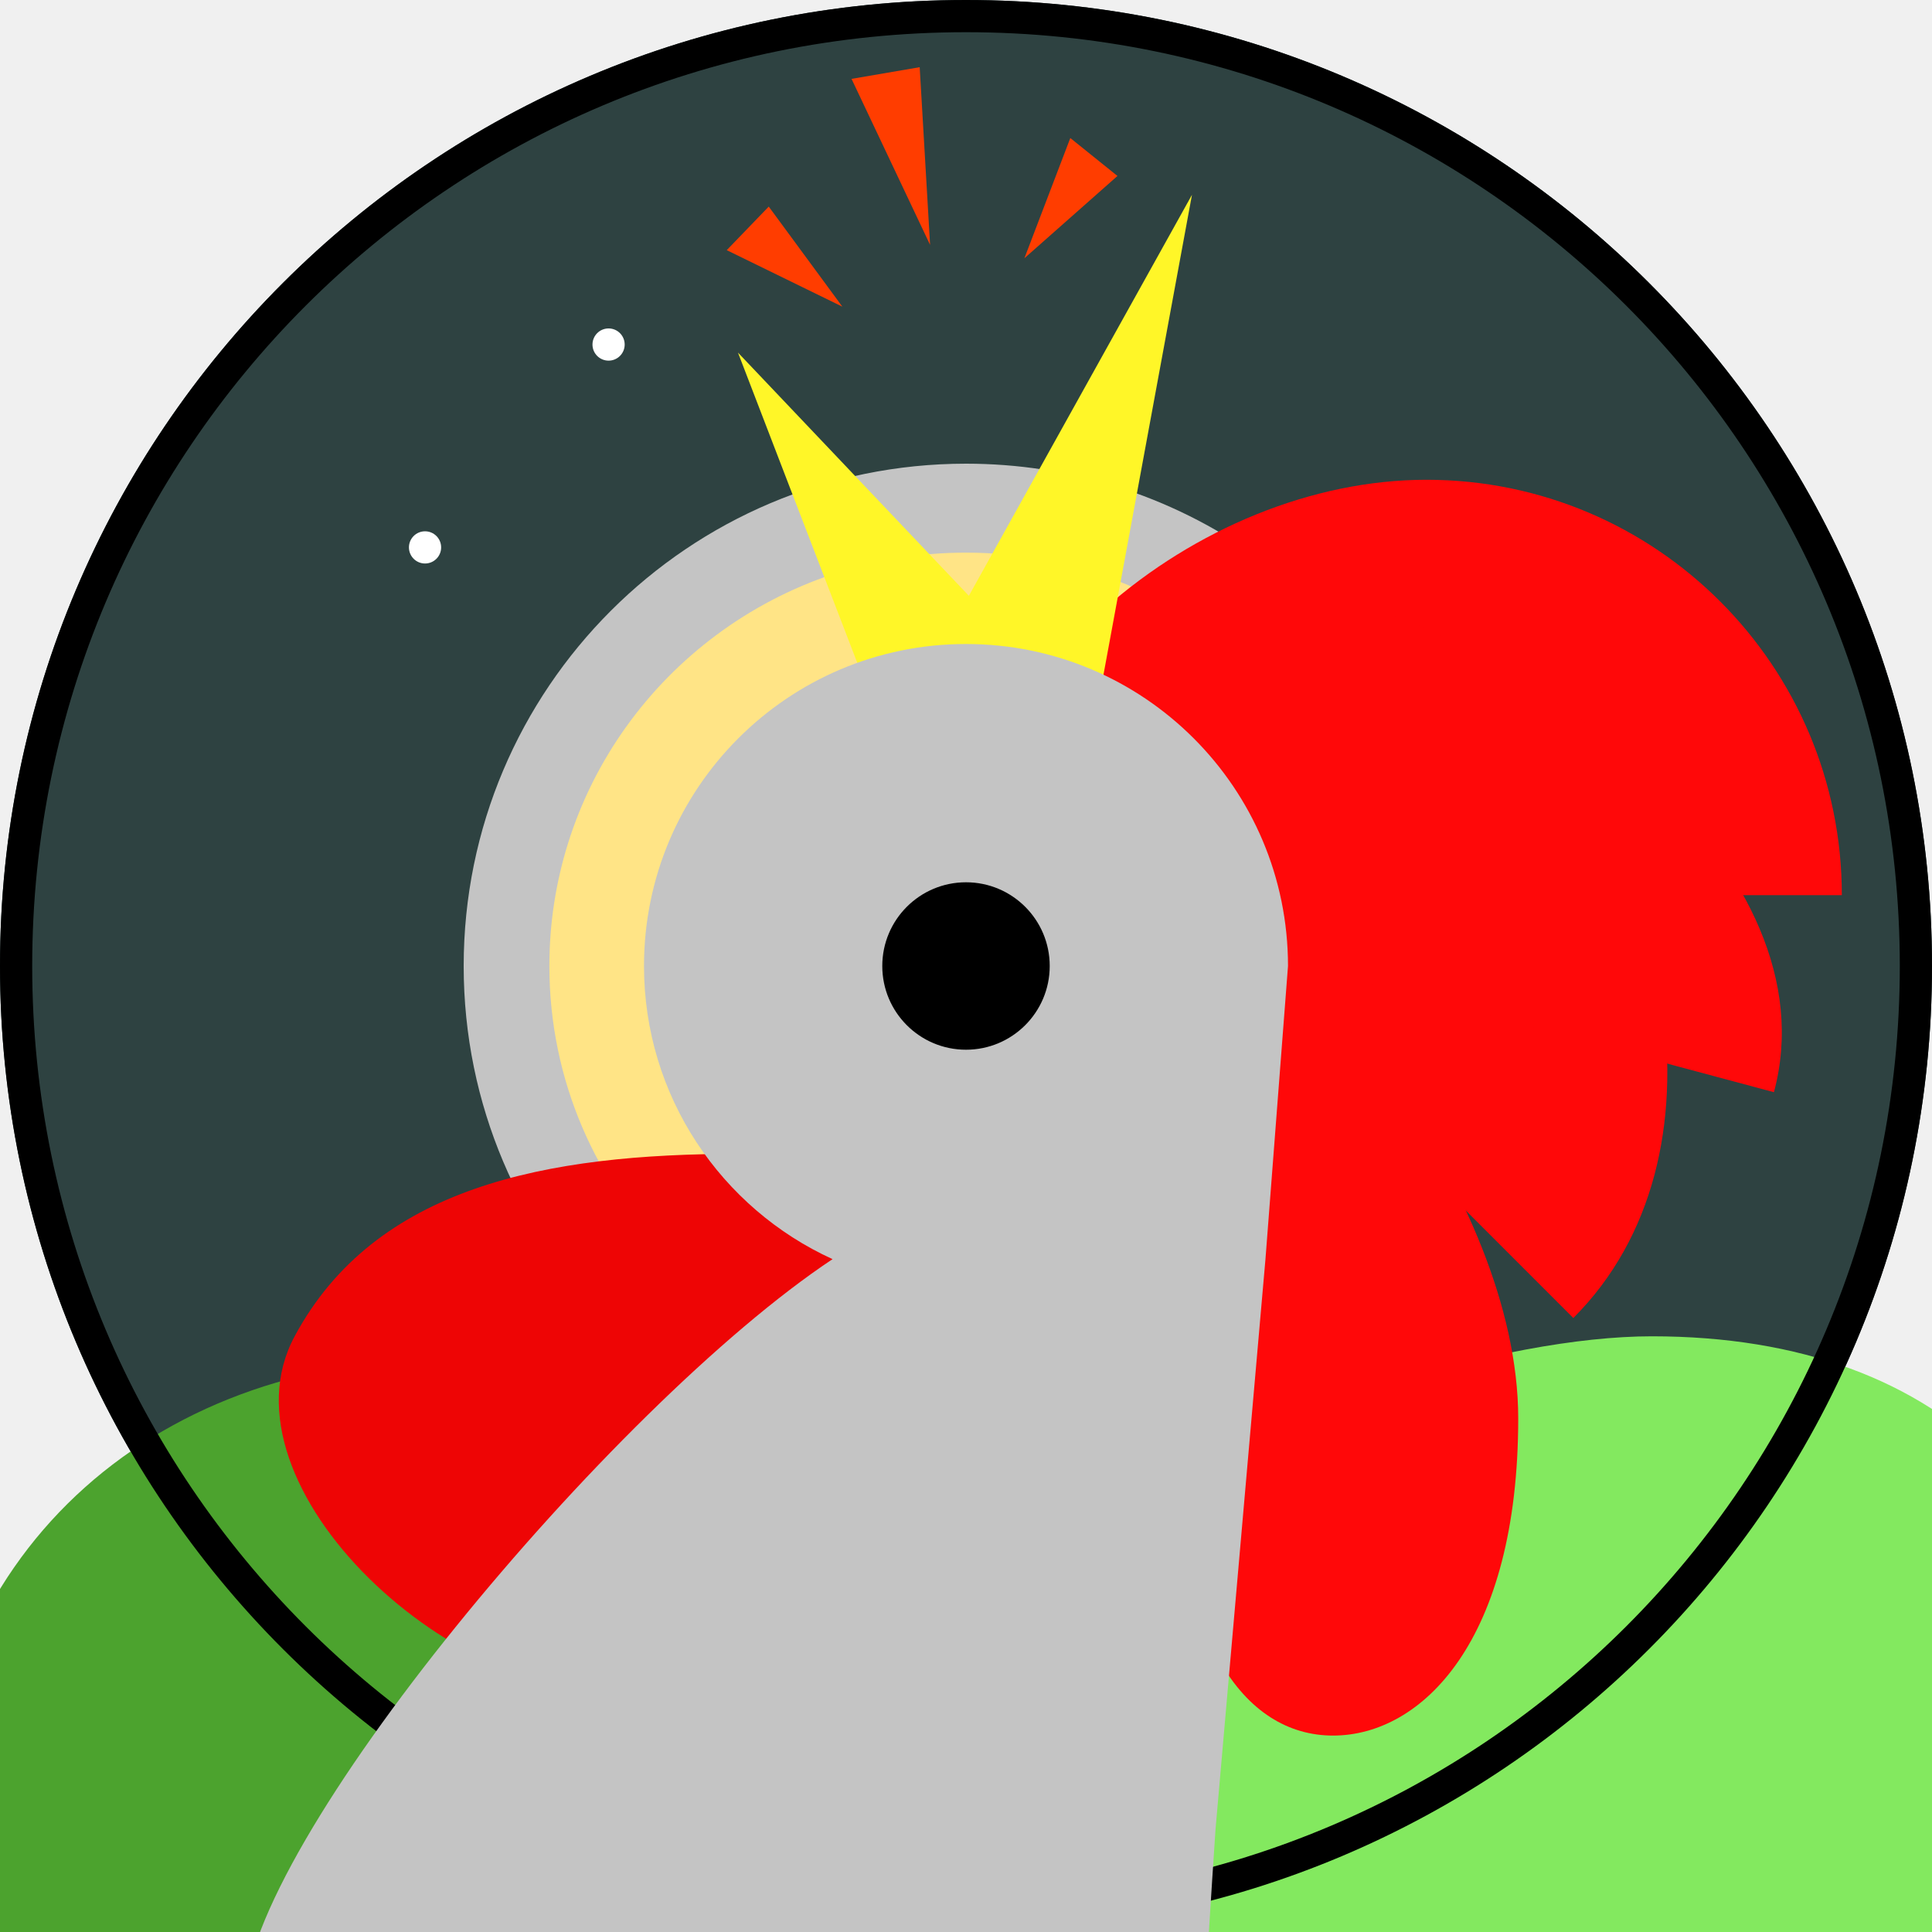
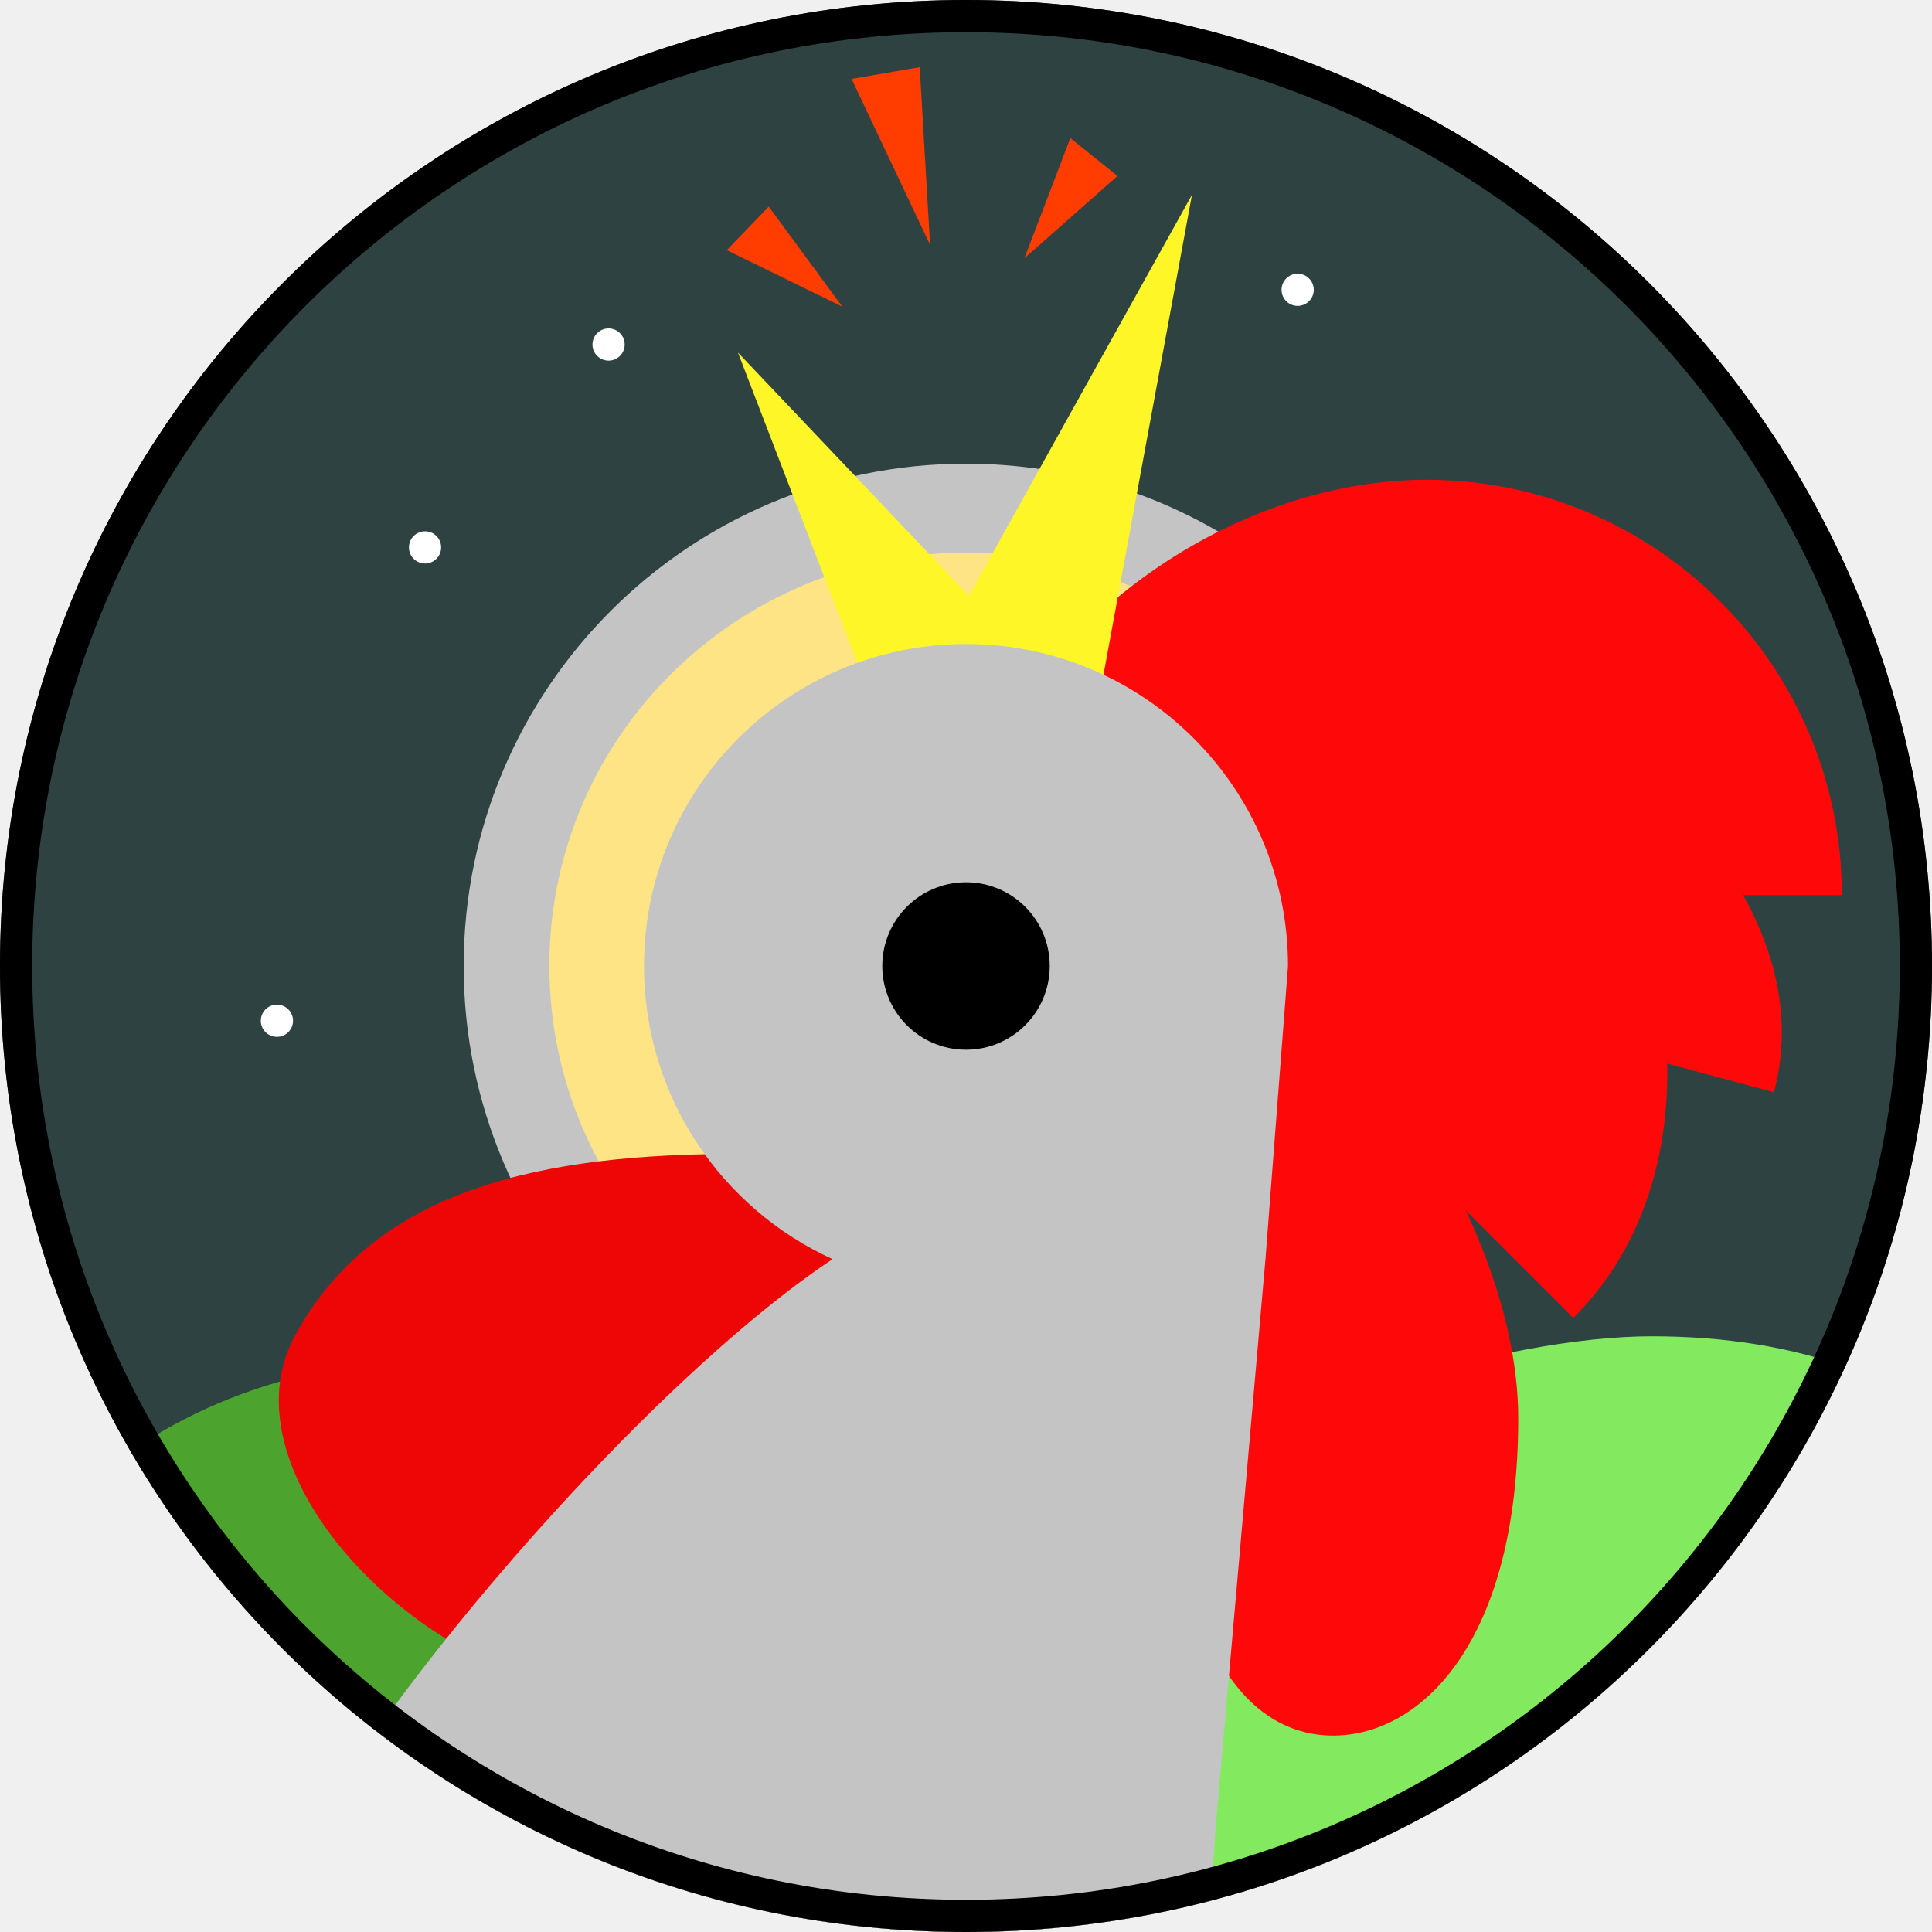
<svg xmlns="http://www.w3.org/2000/svg" class="scene" viewBox="0 0 600 600" fill="none">
-   <g>
+   <g clip-path="url(#backdrop-clip)">
    <circle class="scene__backdrop" cx="300" cy="300" r="300" fill="#2E4241" />
    <g class="scene__shooter-hold">
      <path class="scene__shooter" fill-rule="evenodd" clip-rule="evenodd" d="M305.97 243.608L300 363l-5.97-119.392a6 6 0 1111.94 0z" fill="url(#shooting-star-paint)" />
    </g>
-     <g class="scene__moon moon">
-       <path class="moon__body" d="M456 300c0 86.156-69.844 156-156 156s-156-69.844-156-156 69.844-156 156-156c16.178 0 31.78 2.463 46.453 7.033C409.923 170.804 456 230.021 456 300z" fill="#C4C4C4" />
-       <circle class="moon__crater moon__crater--dark" cx="207.092" cy="318.026" r="16.412" transform="rotate(6.943 207.092 318.026)" fill="#888" />
-       <circle class="moon__crater moon__crater--dark" cx="319.866" cy="391.278" r="22.88" transform="rotate(-98.782 319.866 391.278)" fill="#888" />
-       <circle class="moon__crater moon__crater--dark" cx="375.378" cy="243.744" r="22.88" transform="rotate(-35.273 375.378 243.744)" fill="#888" />
-       <circle class="moon__crater moon__crater--dark" cx="382.321" cy="289.814" r="32.587" transform="rotate(25.737 382.321 289.814)" fill="#888" />
-       <path class="moon__crater moon__crater--light" fill-rule="evenodd" clip-rule="evenodd" d="M207.582 301.551c8.219 1.754 13.883 9.529 12.847 18.031-1.034 8.494-8.384 14.678-16.773 14.422-8.219-1.754-13.882-9.528-12.847-18.031 1.034-8.494 8.384-14.678 16.773-14.422z" fill="#AEAEAE" />
-       <path class="moon__crater moon__crater--light" fill-rule="evenodd" clip-rule="evenodd" d="M297.571 396.833c-.745-11.687 7.546-22.219 19.344-24.041 11.793-1.822 22.872 5.71 25.693 17.071.746 11.688-7.546 22.219-19.343 24.041-11.793 1.822-22.872-5.71-25.694-17.071z" fill="#AEAEAE" />
-       <path class="moon__crater moon__crater--light" fill-rule="evenodd" clip-rule="evenodd" d="M360.462 226.268c10.128-5.88 23.252-3.157 30.145 6.589 6.891 9.742 5.092 23.018-3.817 30.611-10.129 5.88-23.252 3.157-30.146-6.589-6.891-9.742-5.092-23.018 3.818-30.611z" fill="#AEAEAE" />
-       <path class="moon__crater moon__crater--light" fill-rule="evenodd" clip-rule="evenodd" d="M393.804 259.173c14.311 8.56 19.974 26.786 12.592 42.098-7.381 15.312-25.167 22.234-40.778 16.37-14.311-8.56-19.974-26.786-12.592-42.098 7.381-15.312 25.167-22.234 40.778-16.37z" fill="#AEAEAE" />
+     <g class="scene__moon">
+       <g class="moon">
+         <path class="moon__body" d="M456 300c0 86.156-69.844 156-156 156s-156-69.844-156-156 69.844-156 156-156c16.178 0 31.78 2.463 46.453 7.033C409.923 170.804 456 230.021 456 300z" fill="#C4C4C4" />
+         <circle class="moon__crater moon__crater--dark" cx="207.092" cy="318.026" r="16.412" transform="rotate(6.943 207.092 318.026)" fill="#888" />
+         <circle class="moon__crater moon__crater--dark" cx="319.866" cy="391.278" r="22.88" transform="rotate(-98.782 319.866 391.278)" fill="#888" />
+         <circle class="moon__crater moon__crater--dark" cx="375.378" cy="243.744" r="22.88" transform="rotate(-35.273 375.378 243.744)" fill="#888" />
+         <circle class="moon__crater moon__crater--dark" cx="382.321" cy="289.814" r="32.587" transform="rotate(25.737 382.321 289.814)" fill="#888" />
+         <path class="moon__crater moon__crater--light" fill-rule="evenodd" clip-rule="evenodd" d="M207.582 301.551c8.219 1.754 13.883 9.529 12.847 18.031-1.034 8.494-8.384 14.678-16.773 14.422-8.219-1.754-13.882-9.528-12.847-18.031 1.034-8.494 8.384-14.678 16.773-14.422z" fill="#AEAEAE" />
+         <path class="moon__crater moon__crater--light" fill-rule="evenodd" clip-rule="evenodd" d="M297.571 396.833c-.745-11.687 7.546-22.219 19.344-24.041 11.793-1.822 22.872 5.71 25.693 17.071.746 11.688-7.546 22.219-19.343 24.041-11.793 1.822-22.872-5.71-25.694-17.071z" fill="#AEAEAE" />
+         <path class="moon__crater moon__crater--light" fill-rule="evenodd" clip-rule="evenodd" d="M360.462 226.268c10.128-5.88 23.252-3.157 30.145 6.589 6.891 9.742 5.092 23.018-3.817 30.611-10.129 5.88-23.252 3.157-30.146-6.589-6.891-9.742-5.092-23.018 3.818-30.611z" fill="#AEAEAE" />
+         <path class="moon__crater moon__crater--light" fill-rule="evenodd" clip-rule="evenodd" d="M393.804 259.173c14.311 8.56 19.974 26.786 12.592 42.098-7.381 15.312-25.167 22.234-40.778 16.37-14.311-8.56-19.974-26.786-12.592-42.098 7.381-15.312 25.167-22.234 40.778-16.37z" fill="#AEAEAE" />
+       </g>
    </g>
    <g class="scene__stars">
-       <circle class="star star--shower" cx="132" cy="170" r="5" fill="#fff" />
-       <circle class="star star--shower" cx="189" cy="107" r="5" fill="#fff" />
-       <circle class="star star--shower" cx="512" cy="217" r="5" fill="#fff" />
+       <circle class="star" cx="132" cy="170" r="5" fill="#fff" />
+       <circle class="star" cx="189" cy="107" r="5" fill="#fff" />
+       <circle class="star" cx="512" cy="217" r="5" fill="#fff" />
+       <g class="star--twinkler">
+         <circle class="star" cx="403" cy="90" r="5" fill="#fff" />
+       </g>
+       <g class="star--twinkler">
+         <circle class="star" cx="86" cy="317" r="5" fill="#fff" />
+       </g>
    </g>
-     <g class="scene__sun sun">
-       <g class="sun__ray-holder">
-         <path class="sun__ray" d="M282 263h37.778l-10 74.963H292L282 263z" fill="#F3C82F" />
+     <g class="scene__sun">
+       <g class="sun">
+         <g class="sun__ray-holder">
+           <path class="sun__ray" d="M282 263h37.778l-10 74.963H292L282 263z" fill="#F3C82F" />
+         </g>
+         <g class="sun__ray-holder">
+           <path class="sun__ray" d="M282 263h37.778l-10 74.963H292L282 263z" fill="#F3C82F" />
+         </g>
+         <g class="sun__ray-holder">
+           <path class="sun__ray" d="M282 263h37.778l-10 74.963H292L282 263z" fill="#F3C82F" />
+         </g>
+         <g class="sun__ray-holder">
+           <path class="sun__ray" d="M282 263h37.778l-10 74.963H292L282 263z" fill="#F3C82F" />
+         </g>
+         <g class="sun__ray-holder">
+           <path class="sun__ray" d="M282 263h37.778l-10 74.963H292L282 263z" fill="#F3C82F" />
+         </g>
+         <g class="sun__ray-holder">
+           <path class="sun__ray" d="M282 263h37.778l-10 74.963H292L282 263z" fill="#F3C82F" />
+         </g>
+         <g class="sun__ray-holder">
+           <path class="sun__ray" d="M282 263h37.778l-10 74.963H292L282 263z" fill="#F3C82F" />
+         </g>
+         <g class="sun__ray-holder">
+           <path class="sun__ray" d="M282 263h37.778l-10 74.963H292L282 263z" fill="#F3C82F" />
+         </g>
+         <path class="sun__body" d="M300 171.626c71.46 0 129.389 57.475 129.389 128.374S371.46 428.374 300 428.374c-71.46 0-129.389-57.475-129.389-128.374 0-13.313 2.043-26.152 5.834-38.227 16.398-52.23 65.514-90.147 123.555-90.147z" fill="#FFE486" />
      </g>
-       <g class="sun__ray-holder">
-         <path class="sun__ray" d="M282 263h37.778l-10 74.963H292L282 263z" fill="#F3C82F" />
-       </g>
-       <g class="sun__ray-holder">
-         <path class="sun__ray" d="M282 263h37.778l-10 74.963H292L282 263z" fill="#F3C82F" />
-       </g>
-       <g class="sun__ray-holder">
-         <path class="sun__ray" d="M282 263h37.778l-10 74.963H292L282 263z" fill="#F3C82F" />
-       </g>
-       <g class="sun__ray-holder">
-         <path class="sun__ray" d="M282 263h37.778l-10 74.963H292L282 263z" fill="#F3C82F" />
-       </g>
-       <g class="sun__ray-holder">
-         <path class="sun__ray" d="M282 263h37.778l-10 74.963H292L282 263z" fill="#F3C82F" />
-       </g>
-       <g class="sun__ray-holder">
-         <path class="sun__ray" d="M282 263h37.778l-10 74.963H292L282 263z" fill="#F3C82F" />
-       </g>
-       <g class="sun__ray-holder">
-         <path class="sun__ray" d="M282 263h37.778l-10 74.963H292L282 263z" fill="#F3C82F" />
-       </g>
-       <path class="sun__body" d="M300 171.626c71.46 0 129.389 57.475 129.389 128.374S371.46 428.374 300 428.374c-71.46 0-129.389-57.475-129.389-128.374 0-13.313 2.043-26.152 5.834-38.227 16.398-52.23 65.514-90.147 123.555-90.147z" fill="#FFE486" />
    </g>
    <g class="scene__hills">
      <path class="hill" d="M217 599c0 92.232 135.954 21 228.185 21C537.417 620 658 654.232 658 562s-52.768-147-145-147-296 91.768-296 184z" fill="#83E95F" />
      <path class="hill" d="M335.837 630c0 92.232-104.954 0-197.185 0-92.232 0-160.815 38.232-160.815-54S46.42 422 138.652 422c92.231 0 197.185 115.768 197.185 208z" fill="#4CA32E" />
    </g>
-     <circle class="scene__border" cx="300" cy="300" r="295" stroke="#000" stroke-width="10" />
-     <g class="cockerel scene__cockerel">
-       <g class="cockerel__comb">
-         <path d="M572 278H443c-71.245 0-146 4-146 4 0-71.245 74.755-133 146-133s129 57.755 129 129z" fill="#FF0809" />
-         <path d="M488.608 409.325l-91.216-91.217-91.217-91.216c50.377-50.378 111.947-61.77 162.325-11.392 50.378 50.378 70.486 143.448 20.108 193.825z" fill="#FF0809" />
-         <path d="M550.911 339.19l-124.605-33.388-124.604-33.387C320.141 203.597 342.183 165.64 411 184.08c68.817 18.439 158.35 86.293 139.911 155.11z" fill="#FF0809" />
-         <path d="M471.5 440.464C471.5 509.5 441.614 539 414 539s-50-29.5-50-98.536C364 371.429 346.886 288 374.5 288s97 83.429 97 152.464z" fill="#FF0809" />
-       </g>
-       <path class="cockerel__wattle" d="M281.523 438.333C281.523 478.65 257 519 199.5 525.5s-133-64-108-110.5 78-56.667 138.023-56.667c60.023 0 52 39.683 52 80z" fill="#EE0505" />
-       <path class="cockerel__beak cockerel__beak--left" d="M229.179 109.498l122 128.5-57 40.5-65-169z" fill="#FFF628" />
-       <path class="cockerel__beak cockerel__beak--right" d="M370.179 60.498L328.5 286.5l-69.321-26.502 111-199.5z" fill="#FFF628" />
-       <path class="cockerel__body" d="M393 391.035L400 300c0-55.228-44.772-100-100-100s-100 44.772-100 100c0 40.445 24.011 75.283 58.557 91.035C189.801 436.766 76 573.312 76 621c-3 101.5 59.935 159.5 124 159.5s147.5 15 168-48.5c1.21-14.408 4-82.5 9.5-164L393 391.035z" fill="#C4C4C4" />
-       <circle class="cockerel__eye" cx="300" cy="300" r="26" fill="#000" />
-       <g class="scene__shout">
-         <path d="M238.742 64.158l22.861 31.08-35.907-17.55 13.046-13.53z" fill="#FF3D00" />
-         <path d="M285.62 20.866l3.226 55.18-24.394-51.55 21.168-3.63z" fill="#FF3D00" />
-         <path d="M347.038 54.649l-28.904 25.555 14.259-37.335 14.645 11.78z" fill="#FF3D00" />
+     <g class="scene__cockerel">
+       <g class="cockerel">
+         <g class="cockerel__comb">
+           <path d="M572 278H443c-71.245 0-146 4-146 4 0-71.245 74.755-133 146-133s129 57.755 129 129z" fill="#FF0809" />
+           <path d="M488.608 409.325l-91.216-91.217-91.217-91.216c50.377-50.378 111.947-61.77 162.325-11.392 50.378 50.378 70.486 143.448 20.108 193.825z" fill="#FF0809" />
+           <path d="M550.911 339.19l-124.605-33.388-124.604-33.387C320.141 203.597 342.183 165.64 411 184.08c68.817 18.439 158.35 86.293 139.911 155.11z" fill="#FF0809" />
+           <path d="M471.5 440.464C471.5 509.5 441.614 539 414 539s-50-29.5-50-98.536C364 371.429 346.886 288 374.5 288s97 83.429 97 152.464z" fill="#FF0809" />
+         </g>
+         <path class="cockerel__wattle" d="M281.523 438.333C281.523 478.65 257 519 199.5 525.5s-133-64-108-110.5 78-56.667 138.023-56.667c60.023 0 52 39.683 52 80z" fill="#EE0505" />
+         <path class="cockerel__beak cockerel__beak--left" d="M229.179 109.498l122 128.5-57 40.5-65-169z" fill="#FFF628" />
+         <path class="cockerel__beak cockerel__beak--right" d="M370.179 60.498L328.5 286.5l-69.321-26.502 111-199.5z" fill="#FFF628" />
+         <path class="cockerel__body" d="M393 391.035L400 300c0-55.228-44.772-100-100-100s-100 44.772-100 100c0 40.445 24.011 75.283 58.557 91.035C189.801 436.766 76 573.312 76 621c-3 101.5 59.935 159.5 124 159.5s147.5 15 168-48.5c1.21-14.408 4-82.5 9.5-164L393 391.035z" fill="#C4C4C4" />
+         <circle class="cockerel__eye" cx="300" cy="300" r="26" fill="#000" />
+         <g class="scene__shout">
+           <path d="M238.742 64.158l22.861 31.08-35.907-17.55 13.046-13.53z" fill="#FF3D00" />
+           <path d="M285.62 20.866l3.226 55.18-24.394-51.55 21.168-3.63z" fill="#FF3D00" />
+           <path d="M347.038 54.649l-28.904 25.555 14.259-37.335 14.645 11.78z" fill="#FF3D00" />
+         </g>
      </g>
    </g>
+     <circle class="scene__border" cx="300" cy="300" r="295" stroke="#000" stroke-width="10" />
  </g>
  <defs>
    <linearGradient id="shooting-star-paint" x1="300" y1="237" x2="300" y2="363" gradientUnits="userSpaceOnUse">
      <stop stop-color="#fff" />
      <stop offset="1" stop-color="#C4C4C4" stop-opacity="0" />
    </linearGradient>
    <clipPath id="backdrop-clip">
      <circle cx="300" cy="300" r="300" />
    </clipPath>
  </defs>
</svg>
